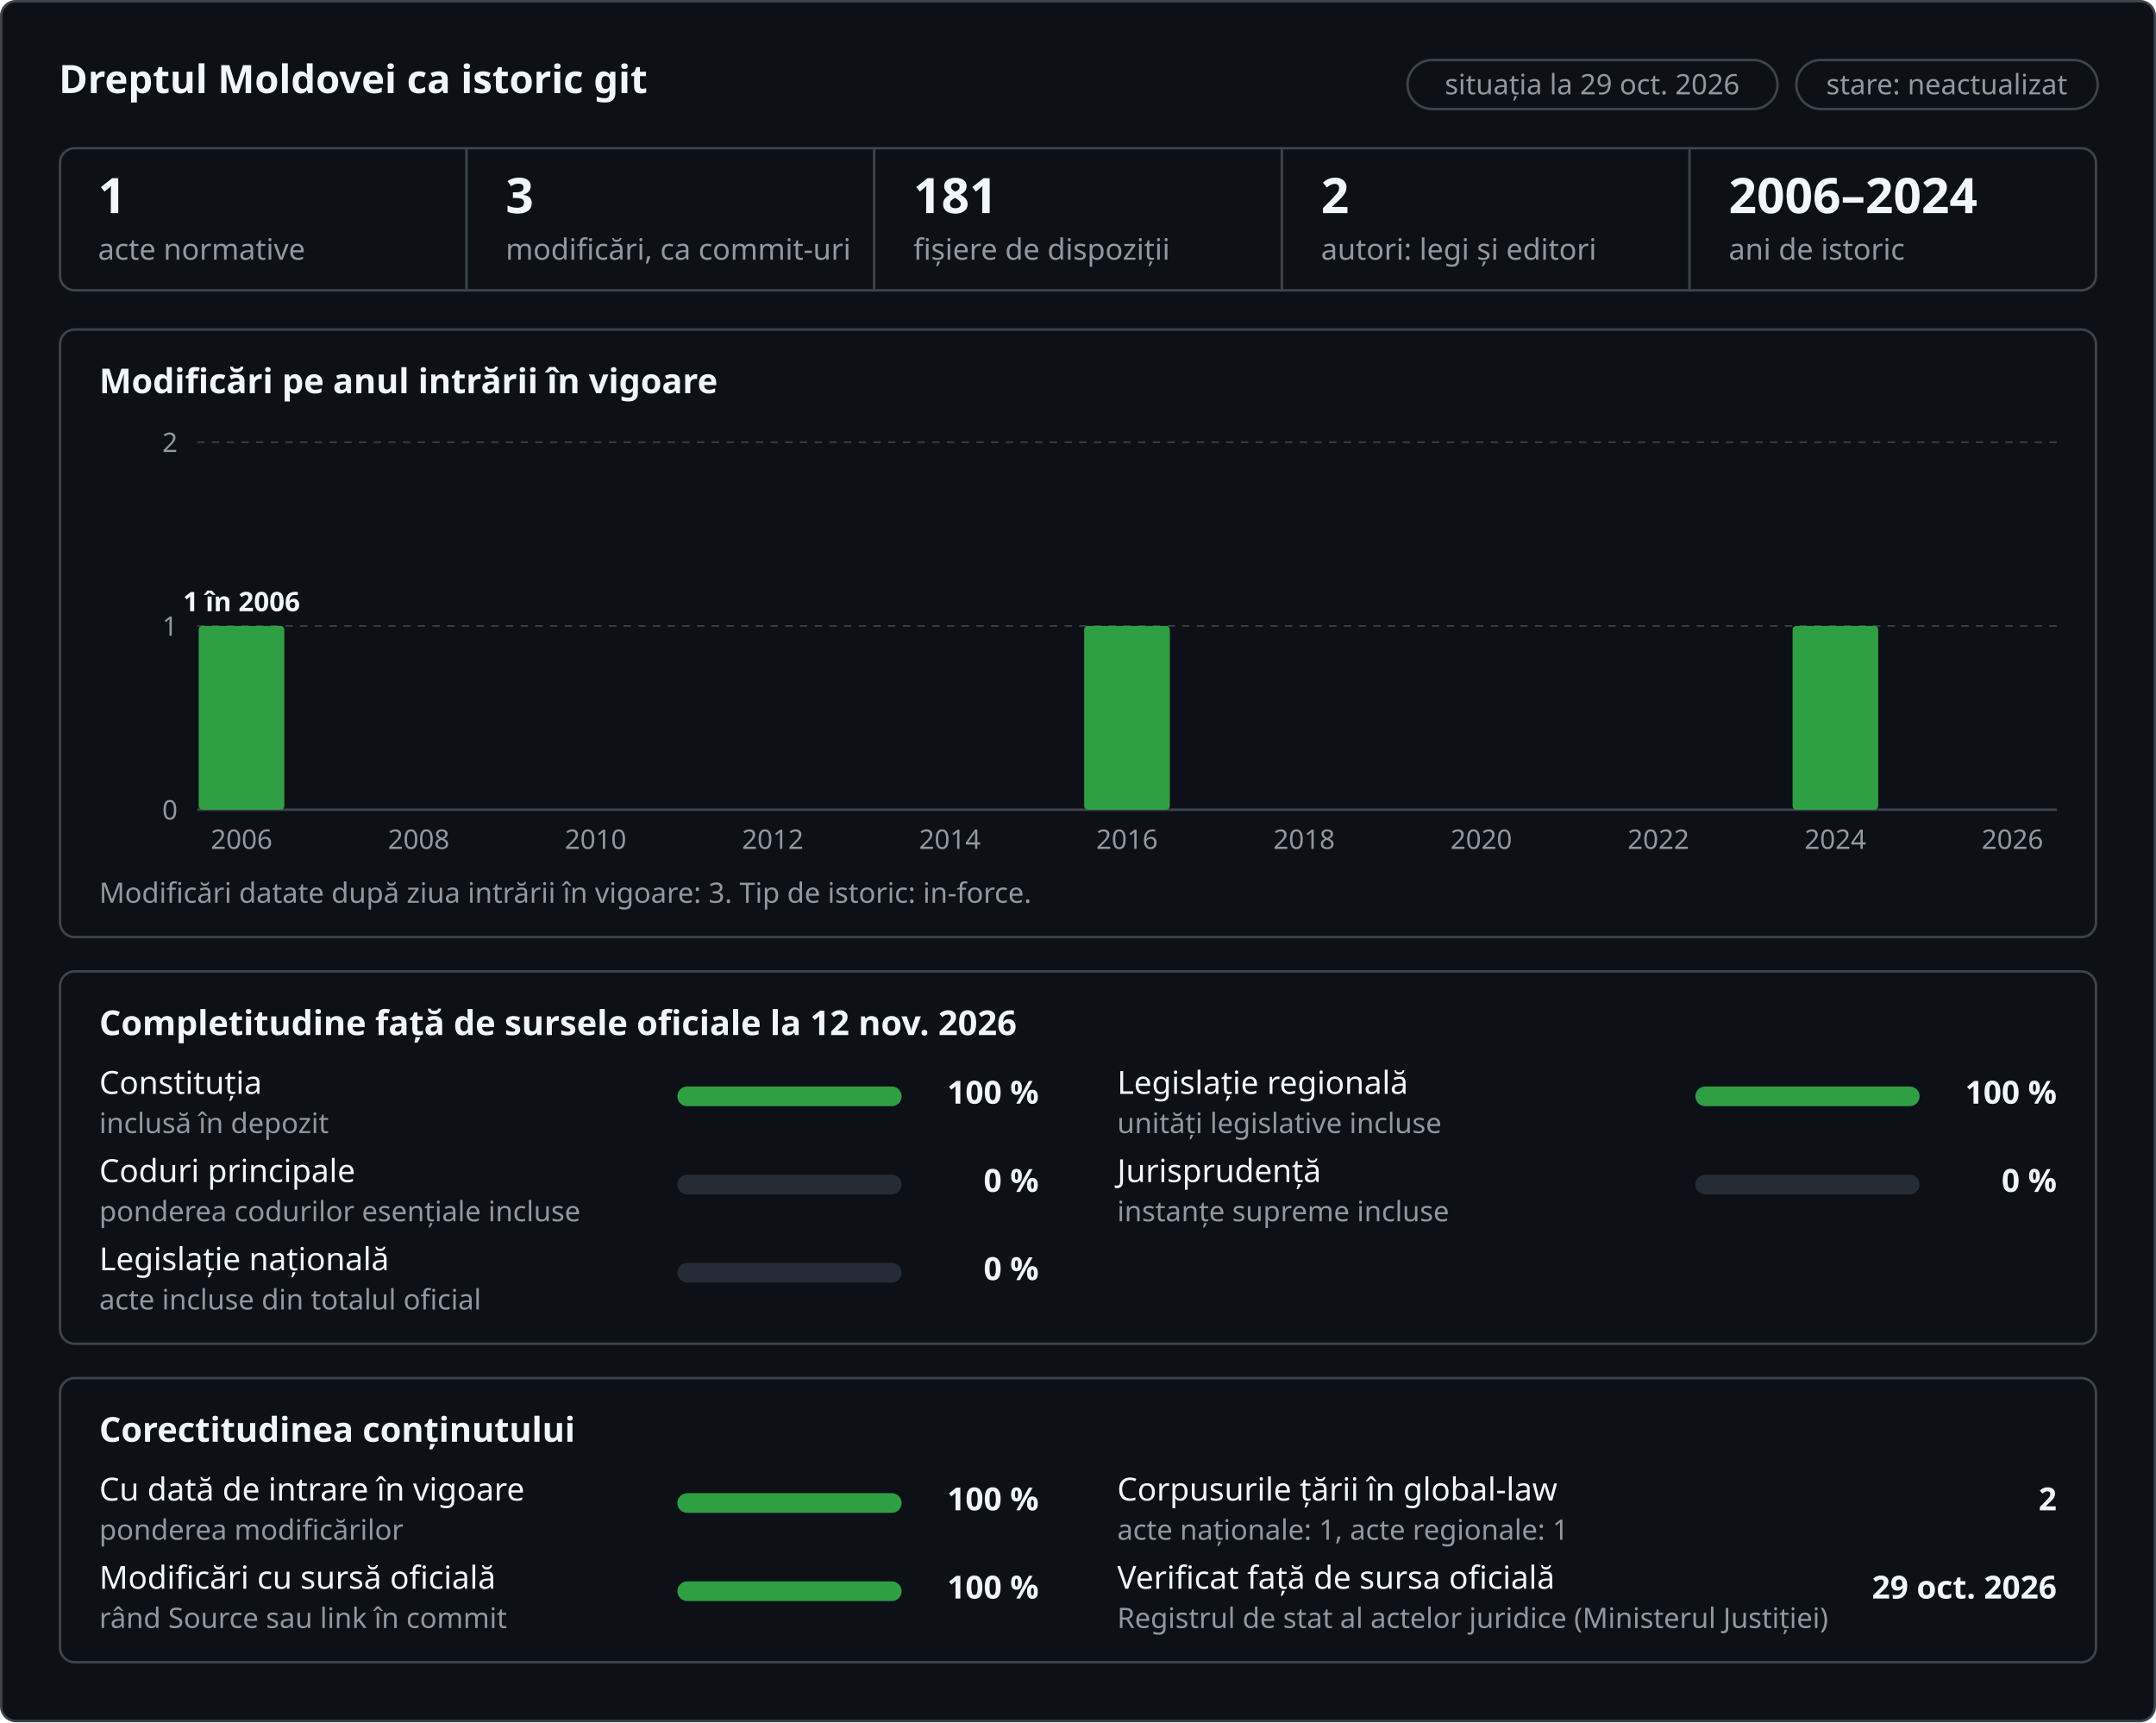
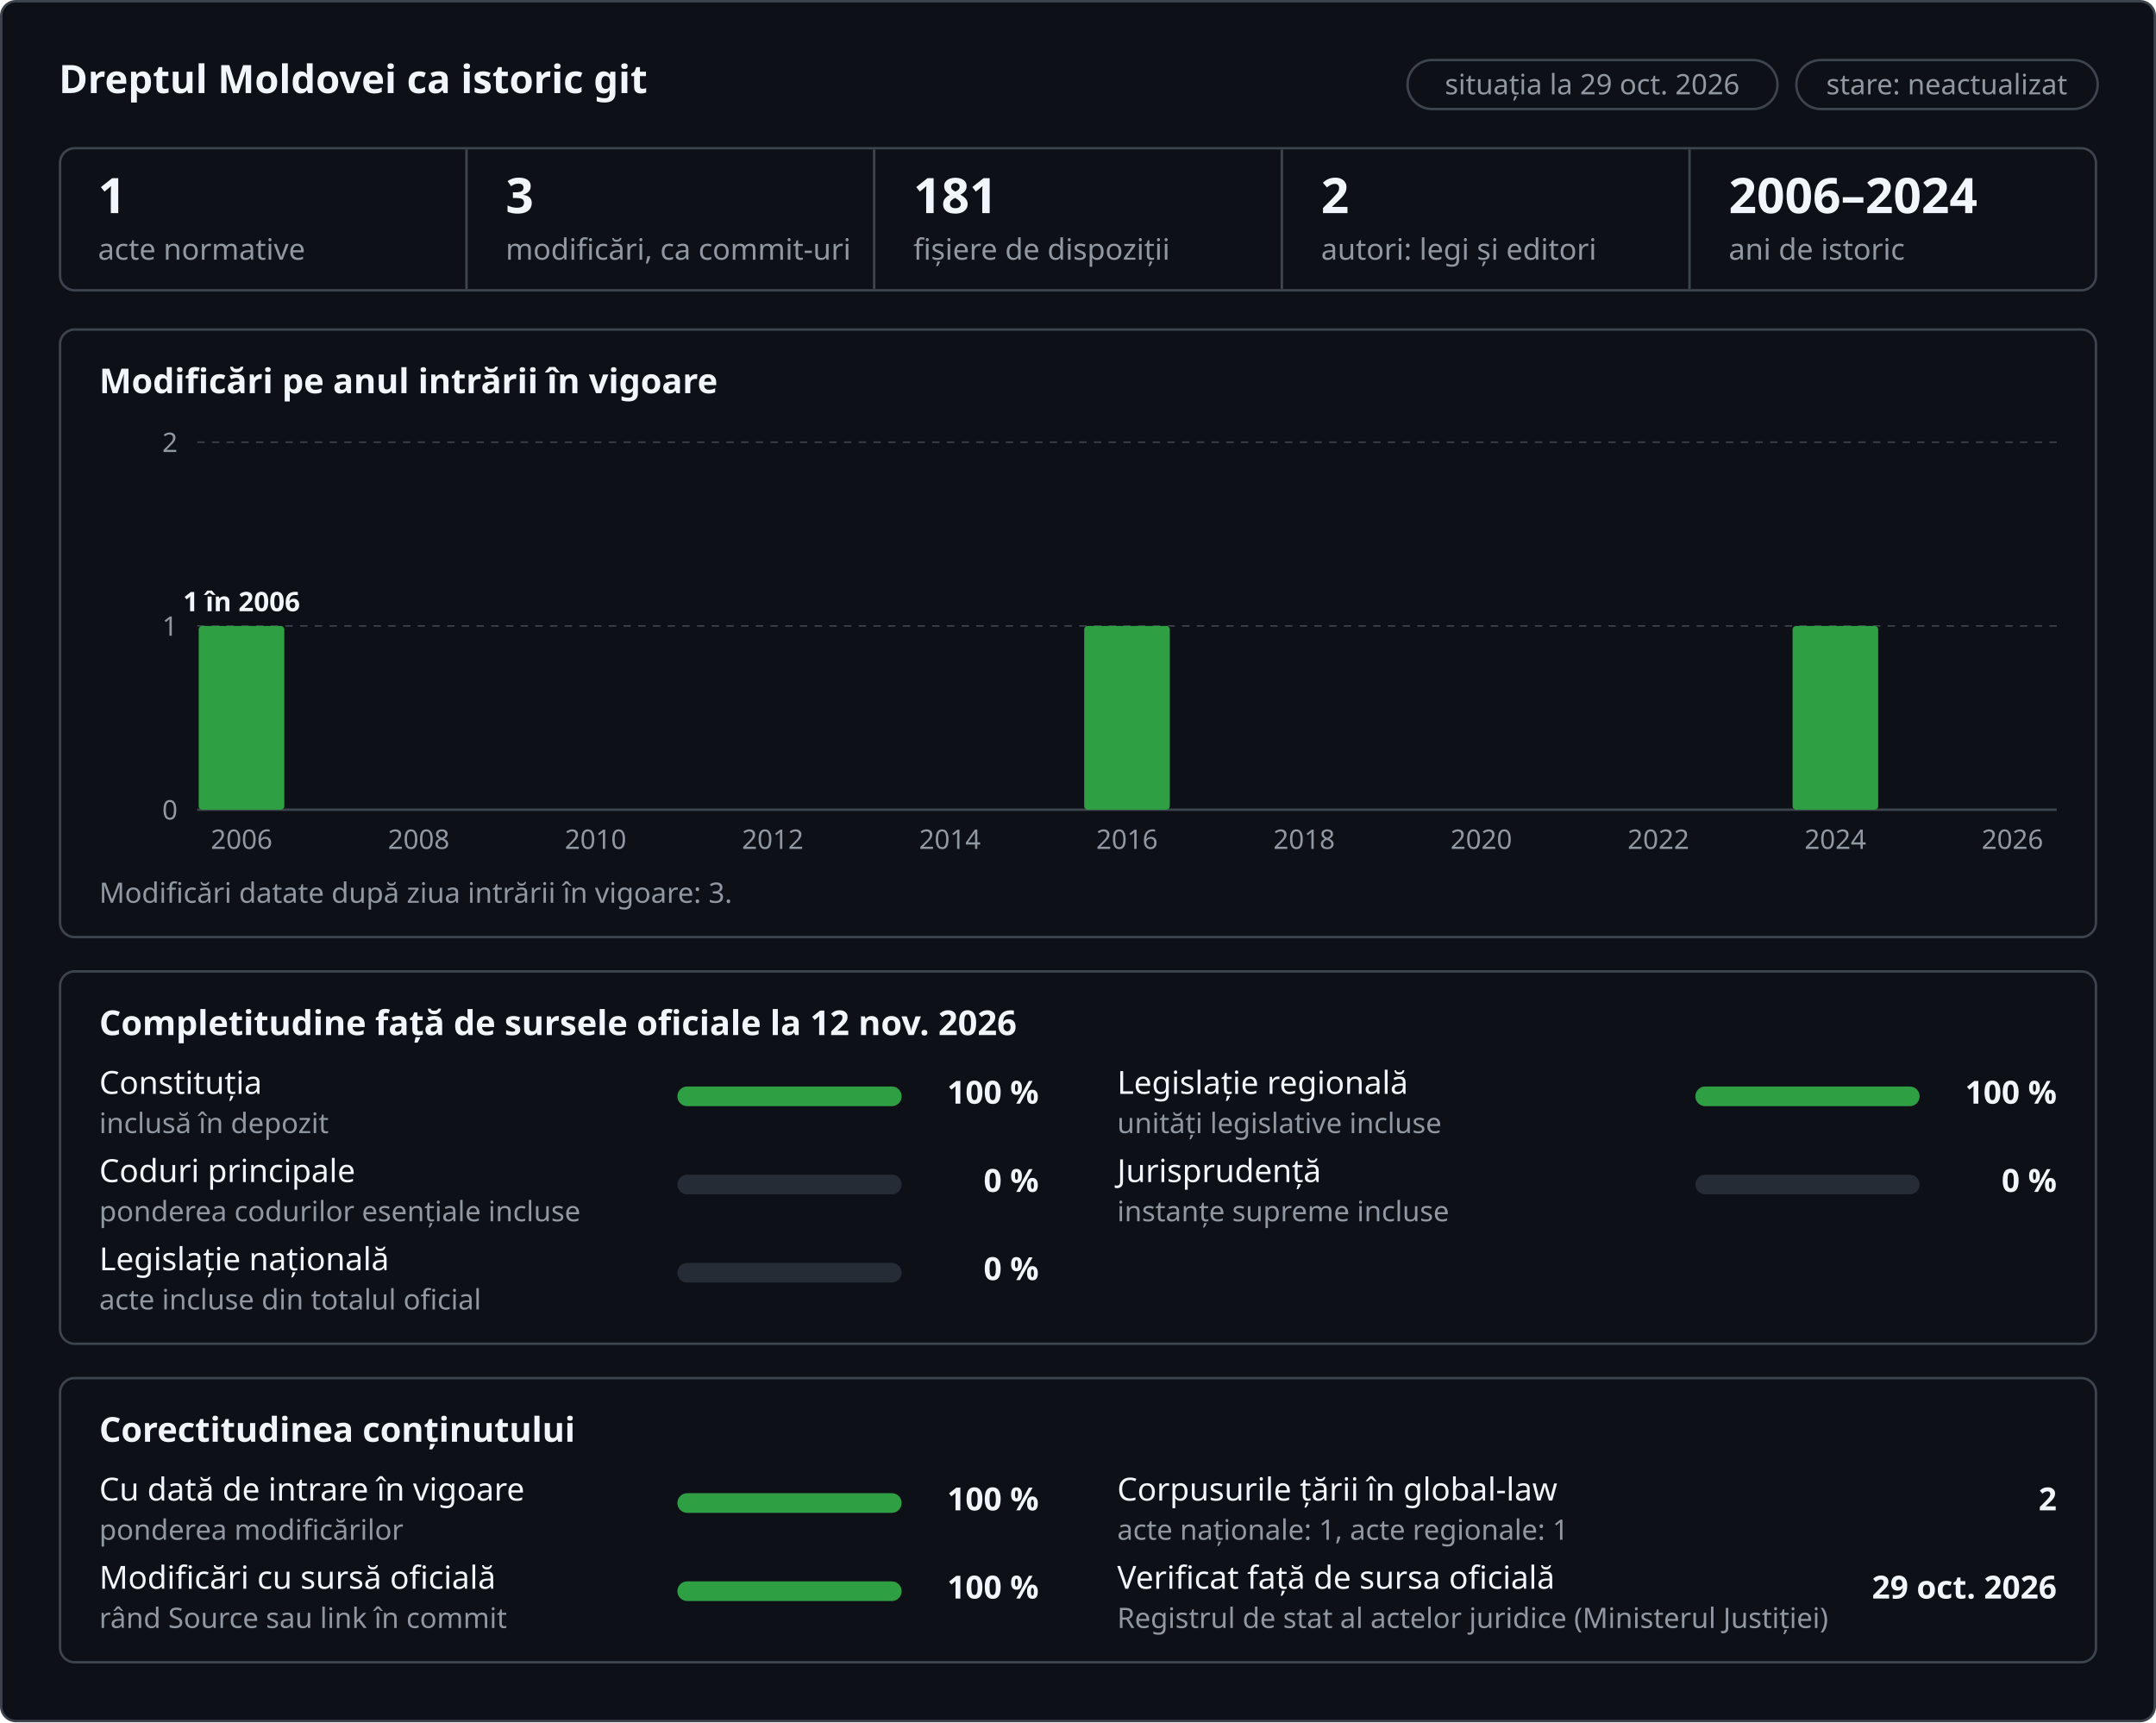
<svg xmlns="http://www.w3.org/2000/svg" width="880" height="703" viewBox="0 0 880 703" font-family="-apple-system,BlinkMacSystemFont,Segoe UI,Noto Sans,Helvetica,Arial,sans-serif">
  <rect x="0.5" y="0.5" width="879" height="702" rx="6" fill="#0d1117" stroke="#3d444d" />
  <text x="24" y="38" font-size="16" font-weight="600" fill="#f0f6fc">Dreptul Moldovei ca istoric git</text>
  <rect x="574.5" y="24.5" width="151" height="20" rx="10" fill="none" stroke="#3d444d" />
  <text x="649.9" y="38.5" font-size="11.5" font-weight="500" text-anchor="middle" fill="#9198a1">situația la 29 oct. 2026</text>
  <rect x="733.2" y="24.5" width="123" height="20" rx="10" fill="none" stroke="#3d444d" />
  <text x="794.6" y="38.5" font-size="11.5" font-weight="500" text-anchor="middle" fill="#9198a1">stare: neactualizat</text>
  <rect x="24.5" y="60.5" width="831" height="58" rx="6" fill="#0d1117" stroke="#3d444d" />
  <text x="40.0" y="87" font-size="20" font-weight="600" fill="#f0f6fc">1</text>
  <text x="40.0" y="106" font-size="12" fill="#9198a1">acte normative</text>
  <line x1="190.4" y1="61" x2="190.4" y2="118" stroke="#3d444d" />
  <text x="206.4" y="87" font-size="20" font-weight="600" fill="#f0f6fc">3</text>
  <text x="206.4" y="106" font-size="12" fill="#9198a1">modificări, ca commit-uri</text>
  <line x1="356.8" y1="61" x2="356.8" y2="118" stroke="#3d444d" />
  <text x="372.8" y="87" font-size="20" font-weight="600" fill="#f0f6fc">181</text>
  <text x="372.8" y="106" font-size="12" fill="#9198a1">fișiere de dispoziții</text>
  <line x1="523.2" y1="61" x2="523.2" y2="118" stroke="#3d444d" />
  <text x="539.2" y="87" font-size="20" font-weight="600" fill="#f0f6fc">2</text>
  <text x="539.2" y="106" font-size="12" fill="#9198a1">autori: legi și editori</text>
  <line x1="689.6" y1="61" x2="689.6" y2="118" stroke="#3d444d" />
  <text x="705.6" y="87" font-size="20" font-weight="600" fill="#f0f6fc">2006–2024</text>
  <text x="705.6" y="106" font-size="12" fill="#9198a1">ani de istoric</text>
  <rect x="24.5" y="134.5" width="831" height="248" rx="6" fill="#0d1117" stroke="#3d444d" />
  <text x="40.5" y="160.5" font-size="14" font-weight="600" fill="#f0f6fc">Modificări pe anul intrării în vigoare</text>
  <line x1="80.5" y1="330.5" x2="839.5" y2="330.5" stroke="#3d444d" stroke-width="1" />
  <text x="72.5" y="334.5" font-size="11" text-anchor="end" fill="#9198a1">0</text>
  <line x1="80.5" y1="255.5" x2="839.5" y2="255.5" stroke="#3d444d" stroke-width="0.6" stroke-dasharray="3 3" />
  <text x="72.5" y="259.5" font-size="11" text-anchor="end" fill="#9198a1">1</text>
  <line x1="80.5" y1="180.5" x2="839.5" y2="180.5" stroke="#3d444d" stroke-width="0.6" stroke-dasharray="3 3" />
  <text x="72.5" y="184.5" font-size="11" text-anchor="end" fill="#9198a1">2</text>
  <rect x="81.10" y="255.5" width="34.94" height="75.0" rx="1.5" fill="#2ea043" />
  <text x="98.6" y="346.5" font-size="11" text-anchor="middle" fill="#9198a1">2006</text>
  <text x="98.6" y="249.5" font-size="11" font-weight="600" text-anchor="middle" fill="#f0f6fc">1 în 2006</text>
  <text x="170.9" y="346.5" font-size="11" text-anchor="middle" fill="#9198a1">2008</text>
  <text x="243.1" y="346.5" font-size="11" text-anchor="middle" fill="#9198a1">2010</text>
  <text x="315.4" y="346.5" font-size="11" text-anchor="middle" fill="#9198a1">2012</text>
  <text x="387.7" y="346.5" font-size="11" text-anchor="middle" fill="#9198a1">2014</text>
  <rect x="442.53" y="255.5" width="34.94" height="75.0" rx="1.5" fill="#2ea043" />
  <text x="460.0" y="346.5" font-size="11" text-anchor="middle" fill="#9198a1">2016</text>
  <text x="532.3" y="346.5" font-size="11" text-anchor="middle" fill="#9198a1">2018</text>
  <text x="604.6" y="346.5" font-size="11" text-anchor="middle" fill="#9198a1">2020</text>
  <text x="676.9" y="346.5" font-size="11" text-anchor="middle" fill="#9198a1">2022</text>
  <rect x="731.67" y="255.5" width="34.94" height="75.0" rx="1.5" fill="#2ea043" />
  <text x="749.1" y="346.5" font-size="11" text-anchor="middle" fill="#9198a1">2024</text>
  <text x="821.4" y="346.5" font-size="11" text-anchor="middle" fill="#9198a1">2026</text>
-   <text x="40.5" y="368.5" font-size="11.5" fill="#9198a1">Modificări datate după ziua intrării în vigoare: 3. Tip de istoric: in-force.</text>
+   <text x="40.5" y="368.5" font-size="11.5" fill="#9198a1">Modificări datate după ziua intrării în vigoare: 3.</text>
  <rect x="24.5" y="396.5" width="831" height="152" rx="6" fill="#0d1117" stroke="#3d444d" />
  <text x="40.5" y="422.5" font-size="14" font-weight="600" fill="#f0f6fc">Completitudine față de sursele oficiale la 12 nov. 2026</text>
  <text x="40.5" y="446.5" font-size="13" fill="#f0f6fc">Constituția</text>
  <text x="40.5" y="462.5" font-size="11.5" fill="#9198a1">inclusă în depozit</text>
  <g>
    <rect x="276.5" y="443.5" width="91.5" height="8" rx="4" fill="#262c36" />
    <rect x="276.5" y="443.5" width="91.5" height="8" rx="4" fill="#2ea043" />
  </g>
  <text x="424.0" y="450.5" font-size="13" font-weight="600" text-anchor="end" fill="#f0f6fc">100 %</text>
  <text x="40.5" y="482.5" font-size="13" fill="#f0f6fc">Coduri principale</text>
  <text x="40.5" y="498.5" font-size="11.5" fill="#9198a1">ponderea codurilor esențiale incluse</text>
  <g>
    <rect x="276.5" y="479.5" width="91.5" height="8" rx="4" fill="#262c36" />
  </g>
  <text x="424.0" y="486.5" font-size="13" font-weight="600" text-anchor="end" fill="#f0f6fc">0 %</text>
  <text x="40.5" y="518.5" font-size="13" fill="#f0f6fc">Legislație națională</text>
  <text x="40.5" y="534.5" font-size="11.5" fill="#9198a1">acte incluse din totalul oficial</text>
  <g>
    <rect x="276.5" y="515.5" width="91.5" height="8" rx="4" fill="#262c36" />
  </g>
  <text x="424.0" y="522.5" font-size="13" font-weight="600" text-anchor="end" fill="#f0f6fc">0 %</text>
  <text x="456.0" y="446.5" font-size="13" fill="#f0f6fc">Legislație regională</text>
  <text x="456.0" y="462.5" font-size="11.5" fill="#9198a1">unități legislative incluse</text>
  <g>
    <rect x="692.0" y="443.5" width="91.5" height="8" rx="4" fill="#262c36" />
    <rect x="692.0" y="443.5" width="91.5" height="8" rx="4" fill="#2ea043" />
  </g>
  <text x="839.5" y="450.5" font-size="13" font-weight="600" text-anchor="end" fill="#f0f6fc">100 %</text>
  <text x="456.0" y="482.5" font-size="13" fill="#f0f6fc">Jurisprudență</text>
  <text x="456.0" y="498.5" font-size="11.5" fill="#9198a1">instanțe supreme incluse</text>
  <g>
    <rect x="692.0" y="479.5" width="91.5" height="8" rx="4" fill="#262c36" />
  </g>
  <text x="839.5" y="486.5" font-size="13" font-weight="600" text-anchor="end" fill="#f0f6fc">0 %</text>
  <rect x="24.5" y="562.5" width="831" height="116" rx="6" fill="#0d1117" stroke="#3d444d" />
  <text x="40.5" y="588.5" font-size="14" font-weight="600" fill="#f0f6fc">Corectitudinea conținutului</text>
  <text x="40.5" y="612.5" font-size="13" fill="#f0f6fc">Cu dată de intrare în vigoare</text>
  <text x="40.5" y="628.5" font-size="11.5" fill="#9198a1">ponderea modificărilor</text>
  <g>
    <rect x="276.5" y="609.5" width="91.5" height="8" rx="4" fill="#262c36" />
    <rect x="276.5" y="609.5" width="91.5" height="8" rx="4" fill="#2ea043" />
  </g>
  <text x="424.0" y="616.5" font-size="13" font-weight="600" text-anchor="end" fill="#f0f6fc">100 %</text>
  <text x="40.5" y="648.5" font-size="13" fill="#f0f6fc">Modificări cu sursă oficială</text>
  <text x="40.5" y="664.5" font-size="11.5" fill="#9198a1">rând Source sau link în commit</text>
  <g>
    <rect x="276.5" y="645.5" width="91.5" height="8" rx="4" fill="#262c36" />
    <rect x="276.5" y="645.5" width="91.5" height="8" rx="4" fill="#2ea043" />
  </g>
  <text x="424.0" y="652.5" font-size="13" font-weight="600" text-anchor="end" fill="#f0f6fc">100 %</text>
  <text x="456.0" y="612.5" font-size="13" fill="#f0f6fc">Corpusurile țării în global-law</text>
  <text x="456.0" y="628.5" font-size="11.5" fill="#9198a1">acte naționale: 1, acte regionale: 1</text>
  <text x="839.5" y="616.5" font-size="13" font-weight="600" text-anchor="end" fill="#f0f6fc">2</text>
  <text x="456.0" y="648.5" font-size="13" fill="#f0f6fc">Verificat față de sursa oficială</text>
  <text x="456.0" y="664.5" font-size="11.5" fill="#9198a1">Registrul de stat al actelor juridice (Ministerul Justiției)</text>
  <text x="839.5" y="652.5" font-size="13" font-weight="600" text-anchor="end" fill="#f0f6fc">29 oct. 2026</text>
</svg>
